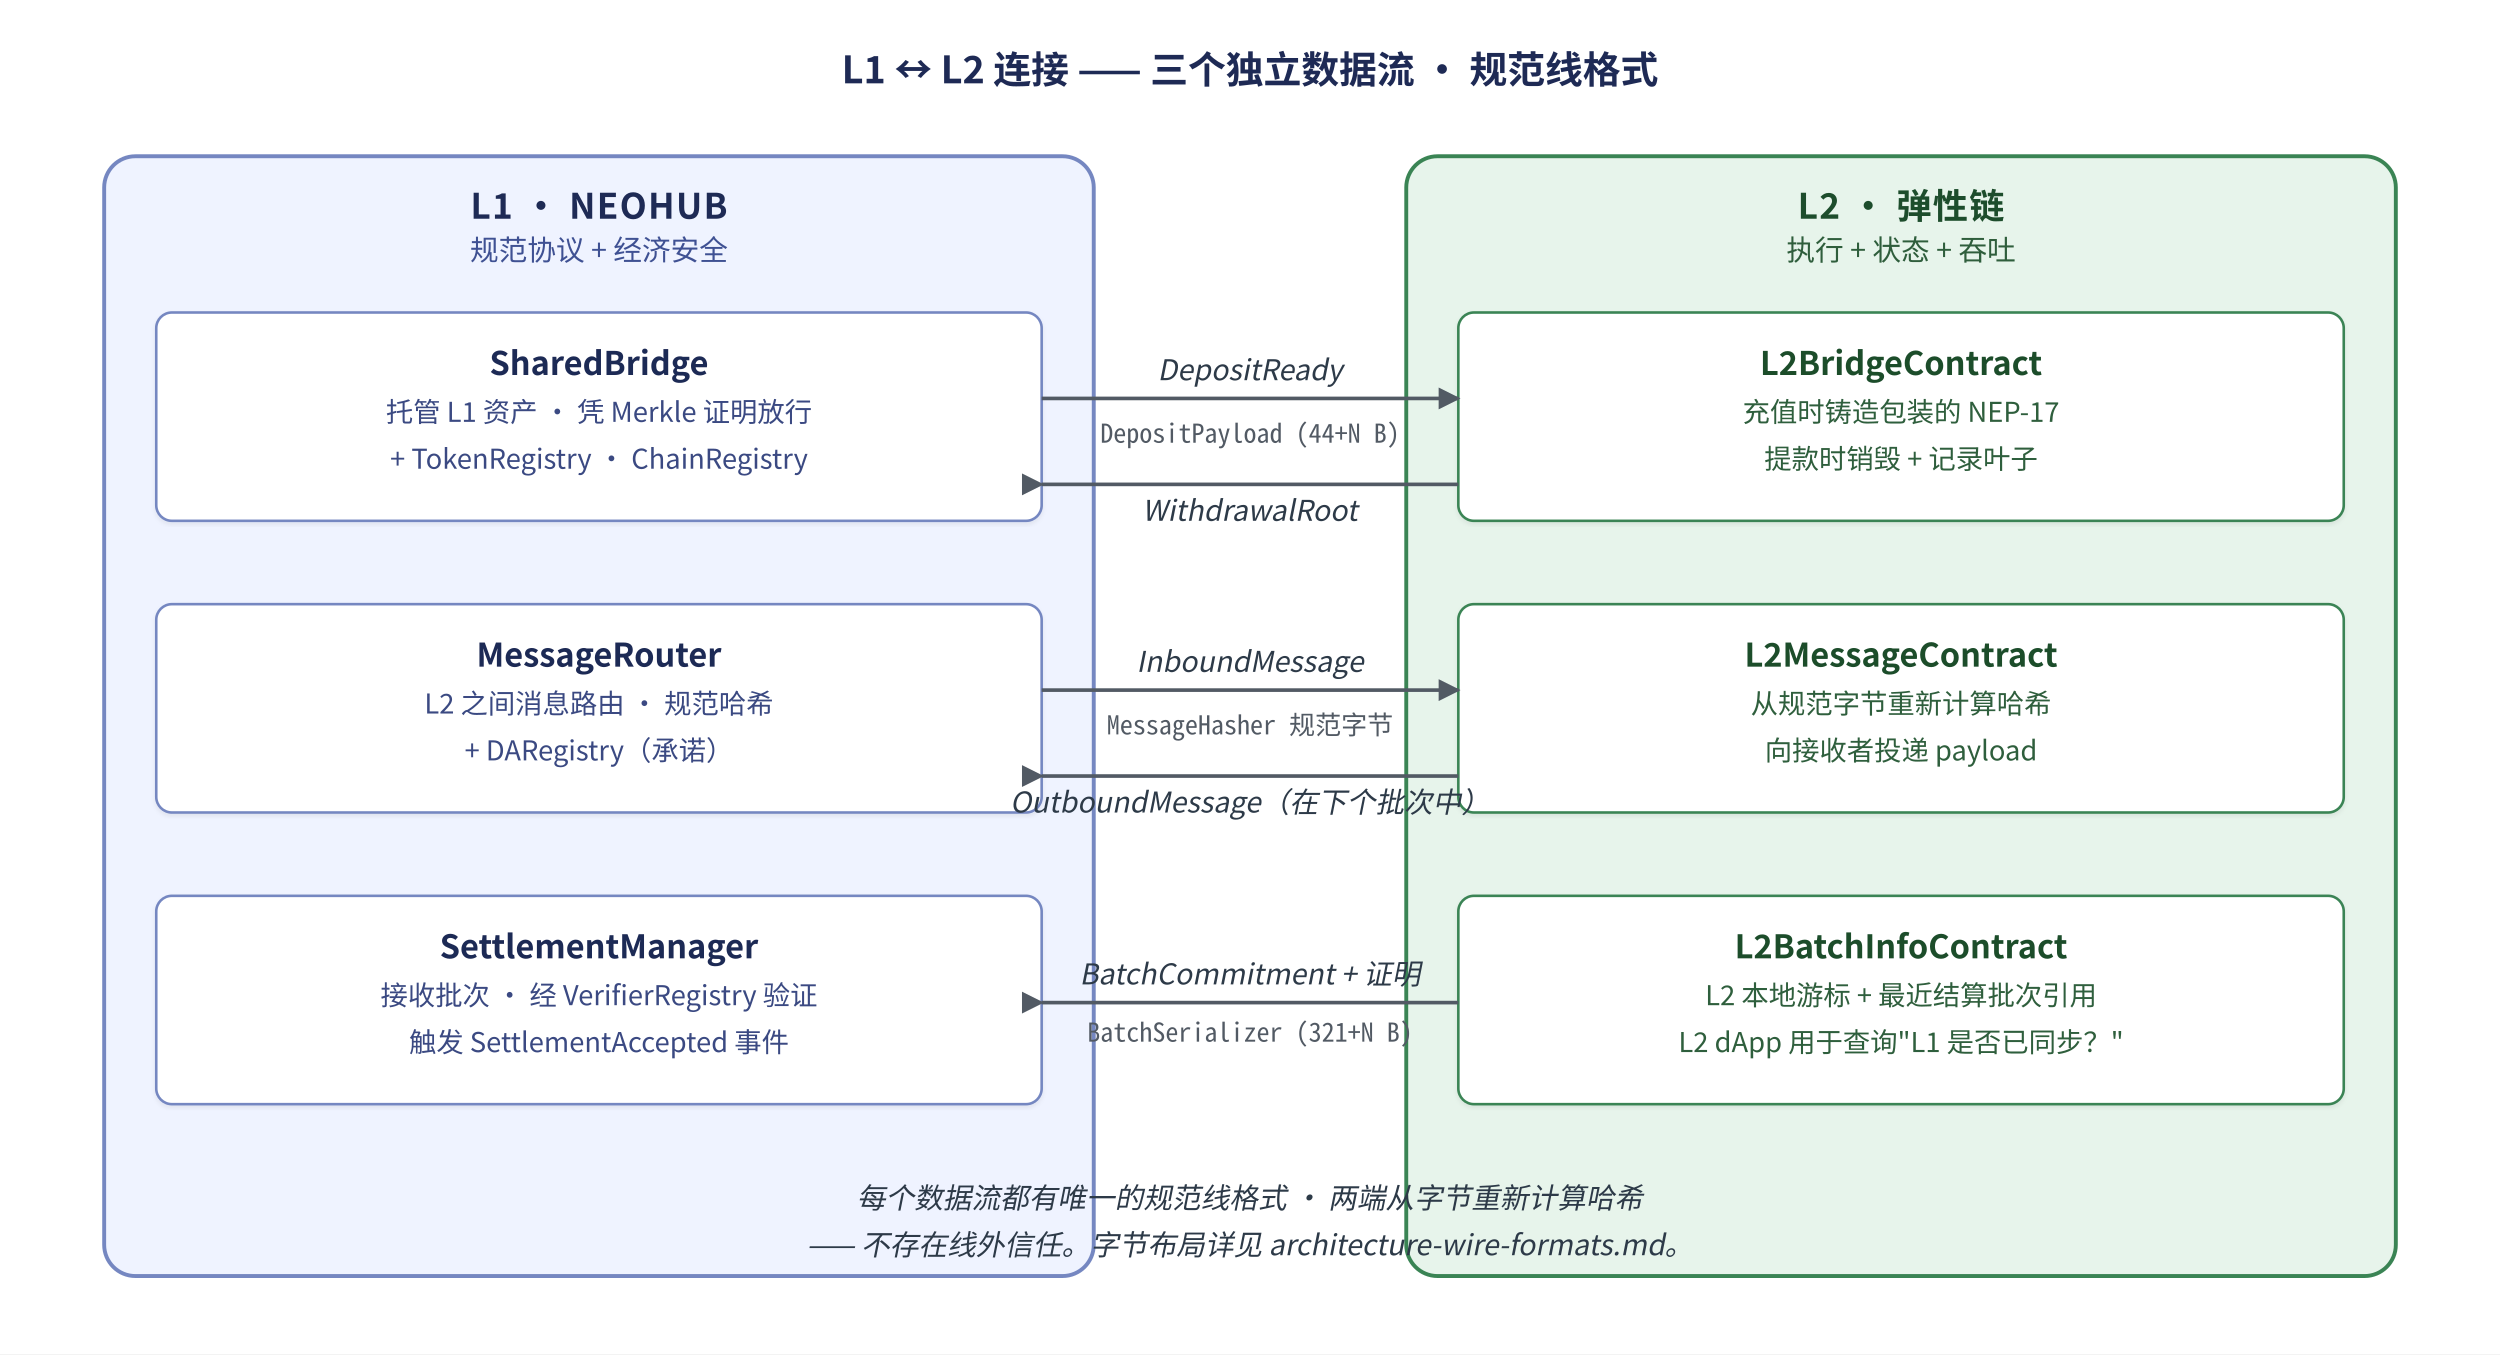
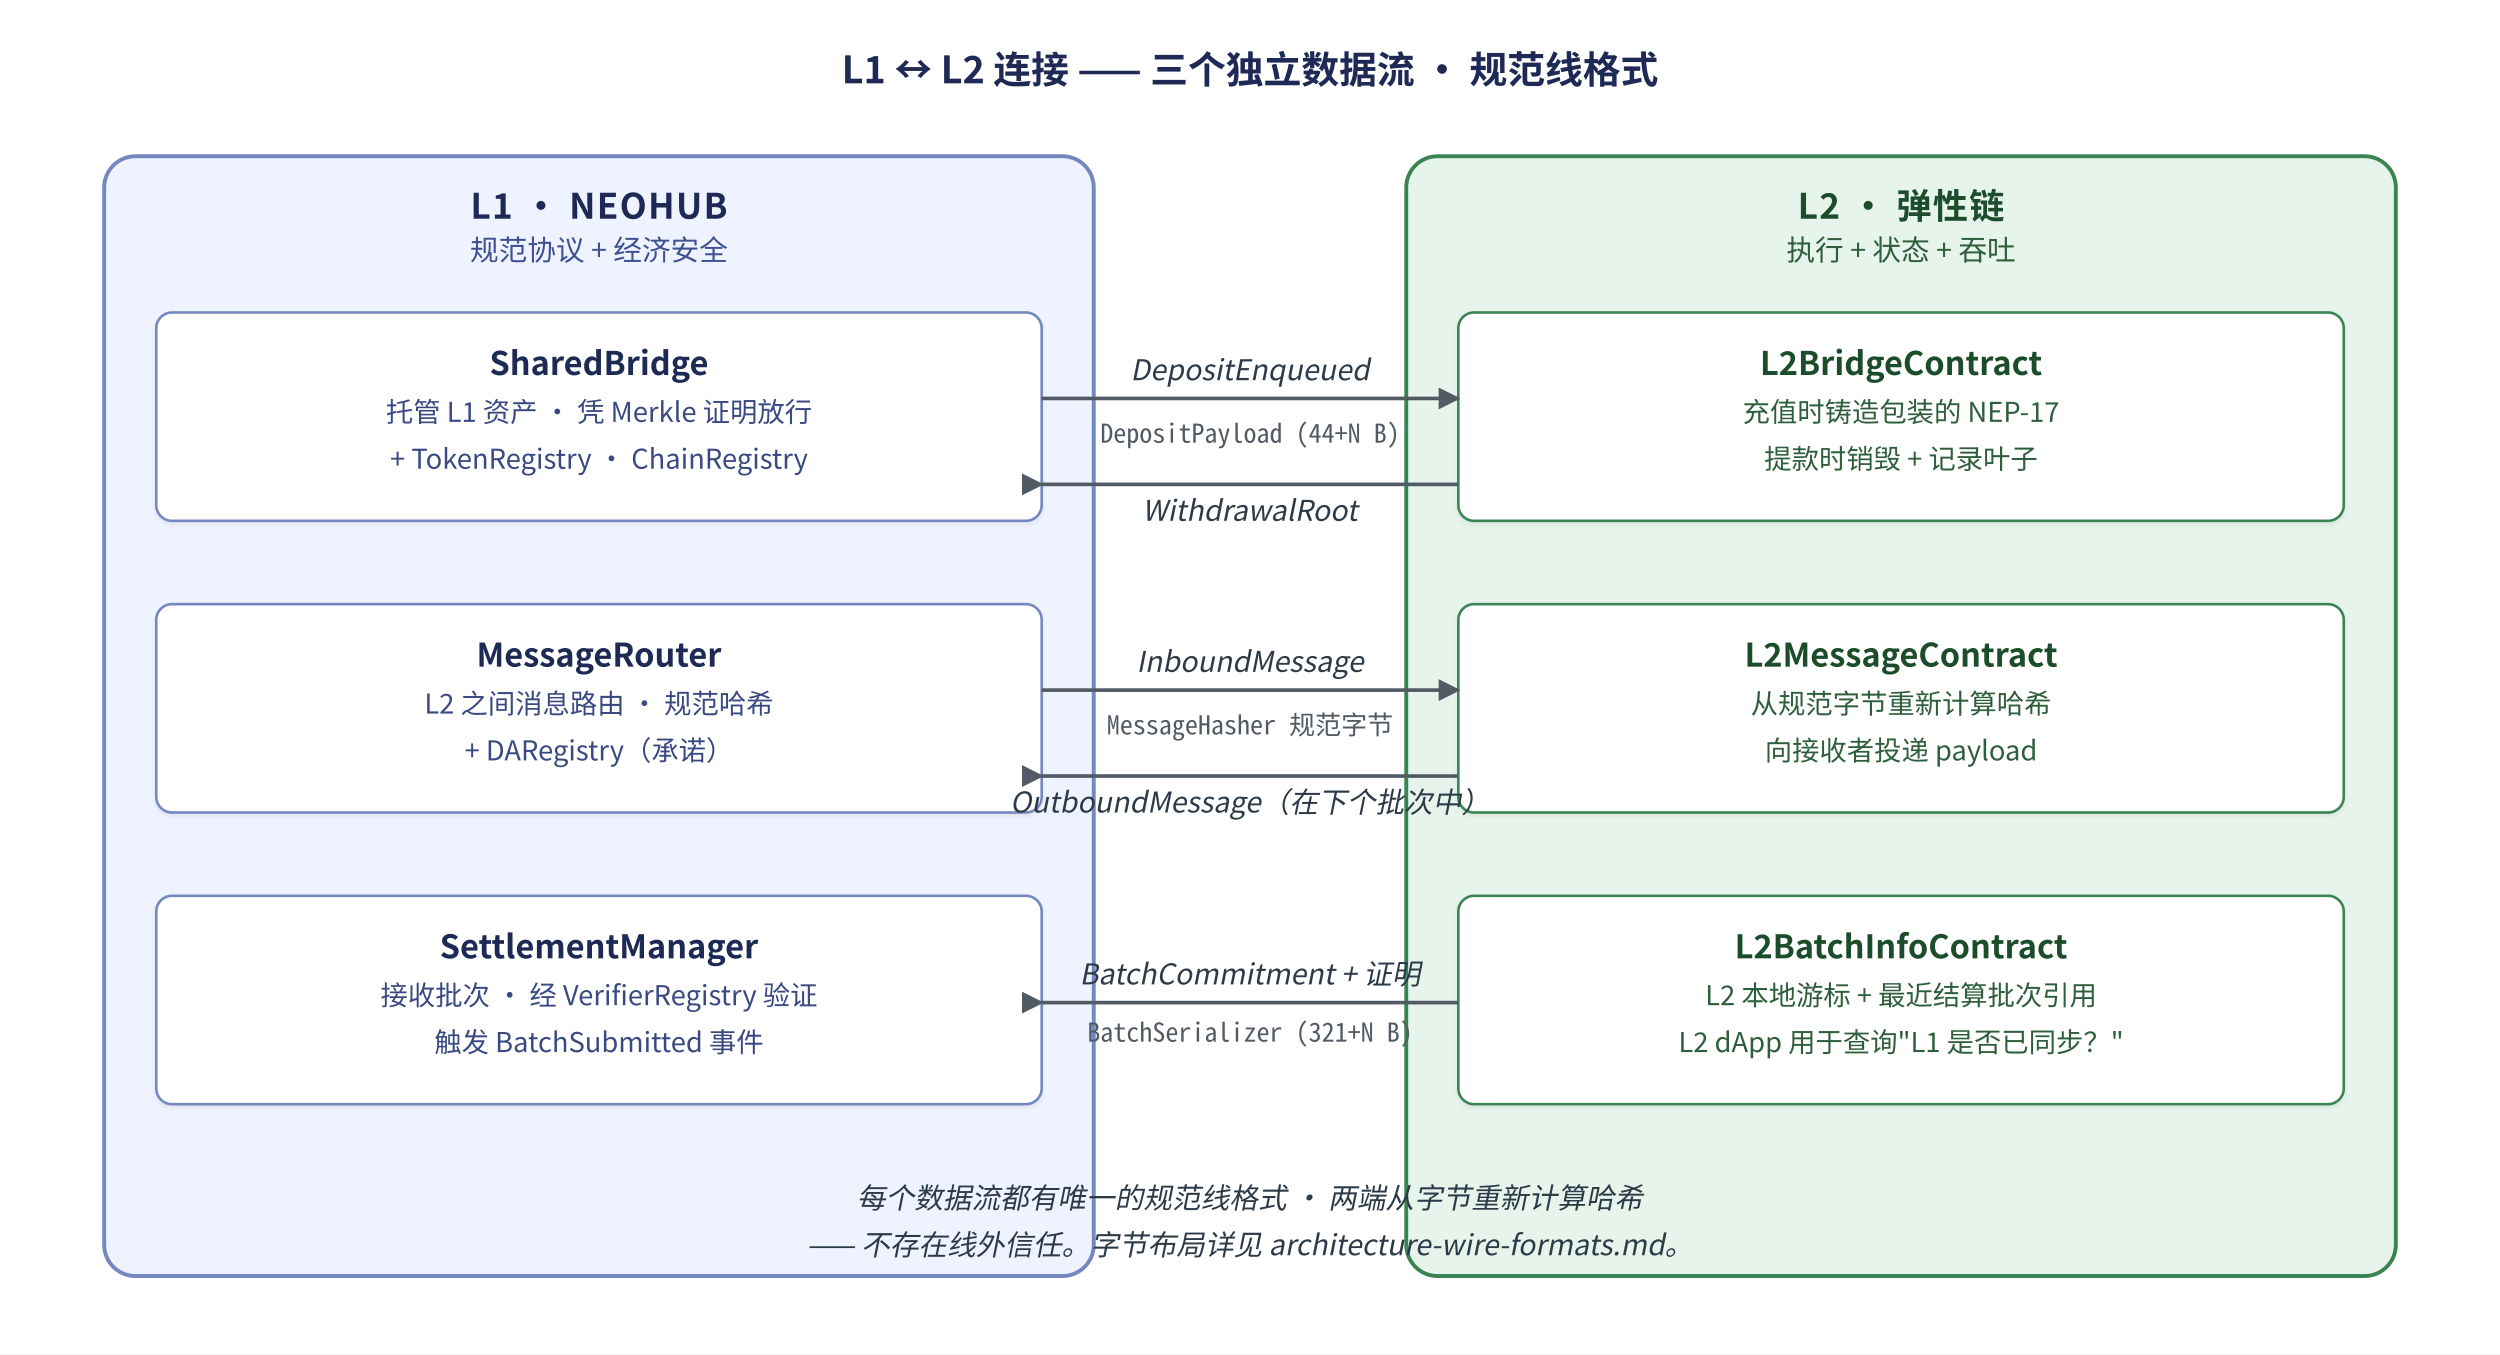
<svg xmlns="http://www.w3.org/2000/svg" viewBox="0 0 960 520" font-family="'Noto Sans CJK SC', 'Source Han Sans SC', 'WenQuanYi Zen Hei', 'Microsoft YaHei', sans-serif" role="img" aria-labelledby="title desc">
  <defs>
    <marker id="arrow-r" viewBox="0 0 10 10" refX="9" refY="5" markerWidth="6" markerHeight="6" orient="auto">
      <path d="M0,0 L10,5 L0,10 Z" fill="#525a64" />
    </marker>
    <marker id="arrow-l" viewBox="0 0 10 10" refX="1" refY="5" markerWidth="6" markerHeight="6" orient="auto">
      <path d="M10,0 L0,5 L10,10 Z" fill="#525a64" />
    </marker>
    <filter id="card" x="-2%" y="-3%" width="104%" height="106%">
      <feDropShadow dx="0" dy="1" stdDeviation="0.9" flood-color="#000000" flood-opacity="0.07" />
    </filter>
    <style>
      .panel-title { font-size: 13.5px; font-weight: 700; letter-spacing: 0.5px; }
      .panel-sub   { font-size: 11px; }
      .card-title  { font-size: 12.5px; font-weight: 600; }
      .card-sub    { font-size: 10.5px; }
      .flow-lbl    { font-size: 11px; font-style: italic; fill: #2d3a48; }
      .wire        { font-size: 10px; fill: #525a64; font-family: 'Noto Sans Mono CJK SC', 'SF Mono', Monaco, Consolas,monospace; }
      .header      { font-size: 14.5px; font-weight: 700; }
    </style>
  </defs>
  <rect width="960" height="520" fill="#ffffff" />
  <text x="480" y="32" text-anchor="middle" class="header" fill="#1e2a55">L1 ↔ L2 连接 —— 三个独立数据流 · 规范线格式</text>
  <rect x="40" y="60" width="380" height="430" rx="12" ry="12" fill="#eff3ff" stroke="#7587c1" stroke-width="1.5" />
  <text x="230" y="84" text-anchor="middle" class="panel-title" fill="#1e2a55">L1 · NEOHUB</text>
  <text x="230" y="100" text-anchor="middle" class="panel-sub" fill="#3f5193">规范协议 + 经济安全</text>
  <rect x="540" y="60" width="380" height="430" rx="12" ry="12" fill="#e7f4eb" stroke="#3a8454" stroke-width="1.5" />
  <text x="730" y="84" text-anchor="middle" class="panel-title" fill="#1d4d2c">L2 · 弹性链</text>
  <text x="730" y="100" text-anchor="middle" class="panel-sub" fill="#2f5e3c">执行 + 状态 + 吞吐</text>
  <g filter="url(#card)">
    <rect x="60" y="120" width="340" height="80" rx="6" ry="6" fill="#ffffff" stroke="#7587c1" />
    <text x="230" y="144" text-anchor="middle" class="card-title" fill="#1e2a55">SharedBridge</text>
    <text x="230" y="162" text-anchor="middle" class="card-sub" fill="#3a4a82">托管 L1 资产 · 凭 Merkle 证明放行</text>
    <text x="230" y="180" text-anchor="middle" class="card-sub" fill="#3a4a82">+ TokenRegistry · ChainRegistry</text>
  </g>
  <g filter="url(#card)">
    <rect x="560" y="120" width="340" height="80" rx="6" ry="6" fill="#ffffff" stroke="#3a8454" />
    <text x="730" y="144" text-anchor="middle" class="card-title" fill="#1d4d2c">L2BridgeContract</text>
    <text x="730" y="162" text-anchor="middle" class="card-sub" fill="#2f5e3c">充值时铸造包装的 NEP-17</text>
    <text x="730" y="180" text-anchor="middle" class="card-sub" fill="#2f5e3c">提款时销毁 + 记录叶子</text>
  </g>
  <line x1="400" y1="153" x2="560" y2="153" stroke="#525a64" stroke-width="1.4" marker-end="url(#arrow-r)" />
-   <text x="480" y="146" text-anchor="middle" class="flow-lbl">DepositReady</text>
+   <text x="480" y="146" text-anchor="middle" class="flow-lbl">DepositEnqueued</text>
  <text x="480" y="170" text-anchor="middle" class="wire">DepositPayload (44+N B)</text>
  <line x1="560" y1="186" x2="400" y2="186" stroke="#525a64" stroke-width="1.4" marker-end="url(#arrow-l)" />
  <text x="480" y="200" text-anchor="middle" class="flow-lbl">WithdrawalRoot</text>
  <g filter="url(#card)">
    <rect x="60" y="232" width="340" height="80" rx="6" ry="6" fill="#ffffff" stroke="#7587c1" />
    <text x="230" y="256" text-anchor="middle" class="card-title" fill="#1e2a55">MessageRouter</text>
    <text x="230" y="274" text-anchor="middle" class="card-sub" fill="#3a4a82">L2 之间消息路由 · 规范哈希</text>
    <text x="230" y="292" text-anchor="middle" class="card-sub" fill="#3a4a82">+ DARegistry（承诺）</text>
  </g>
  <g filter="url(#card)">
    <rect x="560" y="232" width="340" height="80" rx="6" ry="6" fill="#ffffff" stroke="#3a8454" />
    <text x="730" y="256" text-anchor="middle" class="card-title" fill="#1d4d2c">L2MessageContract</text>
    <text x="730" y="274" text-anchor="middle" class="card-sub" fill="#2f5e3c">从规范字节重新计算哈希</text>
    <text x="730" y="292" text-anchor="middle" class="card-sub" fill="#2f5e3c">向接收者投递 payload</text>
  </g>
  <line x1="400" y1="265" x2="560" y2="265" stroke="#525a64" stroke-width="1.4" marker-end="url(#arrow-r)" />
  <text x="480" y="258" text-anchor="middle" class="flow-lbl">InboundMessage</text>
  <text x="480" y="282" text-anchor="middle" class="wire">MessageHasher 规范字节</text>
  <line x1="560" y1="298" x2="400" y2="298" stroke="#525a64" stroke-width="1.4" marker-end="url(#arrow-l)" />
  <text x="480" y="312" text-anchor="middle" class="flow-lbl">OutboundMessage（在下个批次中）</text>
  <g filter="url(#card)">
    <rect x="60" y="344" width="340" height="80" rx="6" ry="6" fill="#ffffff" stroke="#7587c1" />
    <text x="230" y="368" text-anchor="middle" class="card-title" fill="#1e2a55">SettlementManager</text>
    <text x="230" y="386" text-anchor="middle" class="card-sub" fill="#3a4a82">接收批次 · 经 VerifierRegistry 验证</text>
-     <text x="230" y="404" text-anchor="middle" class="card-sub" fill="#3a4a82">触发 SettlementAccepted 事件</text>
+     <text x="230" y="404" text-anchor="middle" class="card-sub" fill="#3a4a82">触发 BatchSubmitted 事件</text>
  </g>
  <g filter="url(#card)">
    <rect x="560" y="344" width="340" height="80" rx="6" ry="6" fill="#ffffff" stroke="#3a8454" />
    <text x="730" y="368" text-anchor="middle" class="card-title" fill="#1d4d2c">L2BatchInfoContract</text>
    <text x="730" y="386" text-anchor="middle" class="card-sub" fill="#2f5e3c">L2 本地游标 + 最近结算批次引用</text>
    <text x="730" y="404" text-anchor="middle" class="card-sub" fill="#2f5e3c">L2 dApp 用于查询"L1 是否已同步？"</text>
  </g>
  <line x1="560" y1="385" x2="400" y2="385" stroke="#525a64" stroke-width="1.4" marker-end="url(#arrow-l)" />
  <text x="480" y="378" text-anchor="middle" class="flow-lbl">BatchCommitment + 证明</text>
  <text x="480" y="400" text-anchor="middle" class="wire">BatchSerializer (321+N B)</text>
  <text x="480" y="464" text-anchor="middle" class="flow-lbl" fill="#3f5193">每个数据流都有唯一的规范线格式 · 两端从字节重新计算哈希</text>
  <text x="480" y="482" text-anchor="middle" class="flow-lbl" fill="#3f5193">—— 不存在线外信任。字节布局详见 architecture-wire-formats.md。</text>
</svg>
